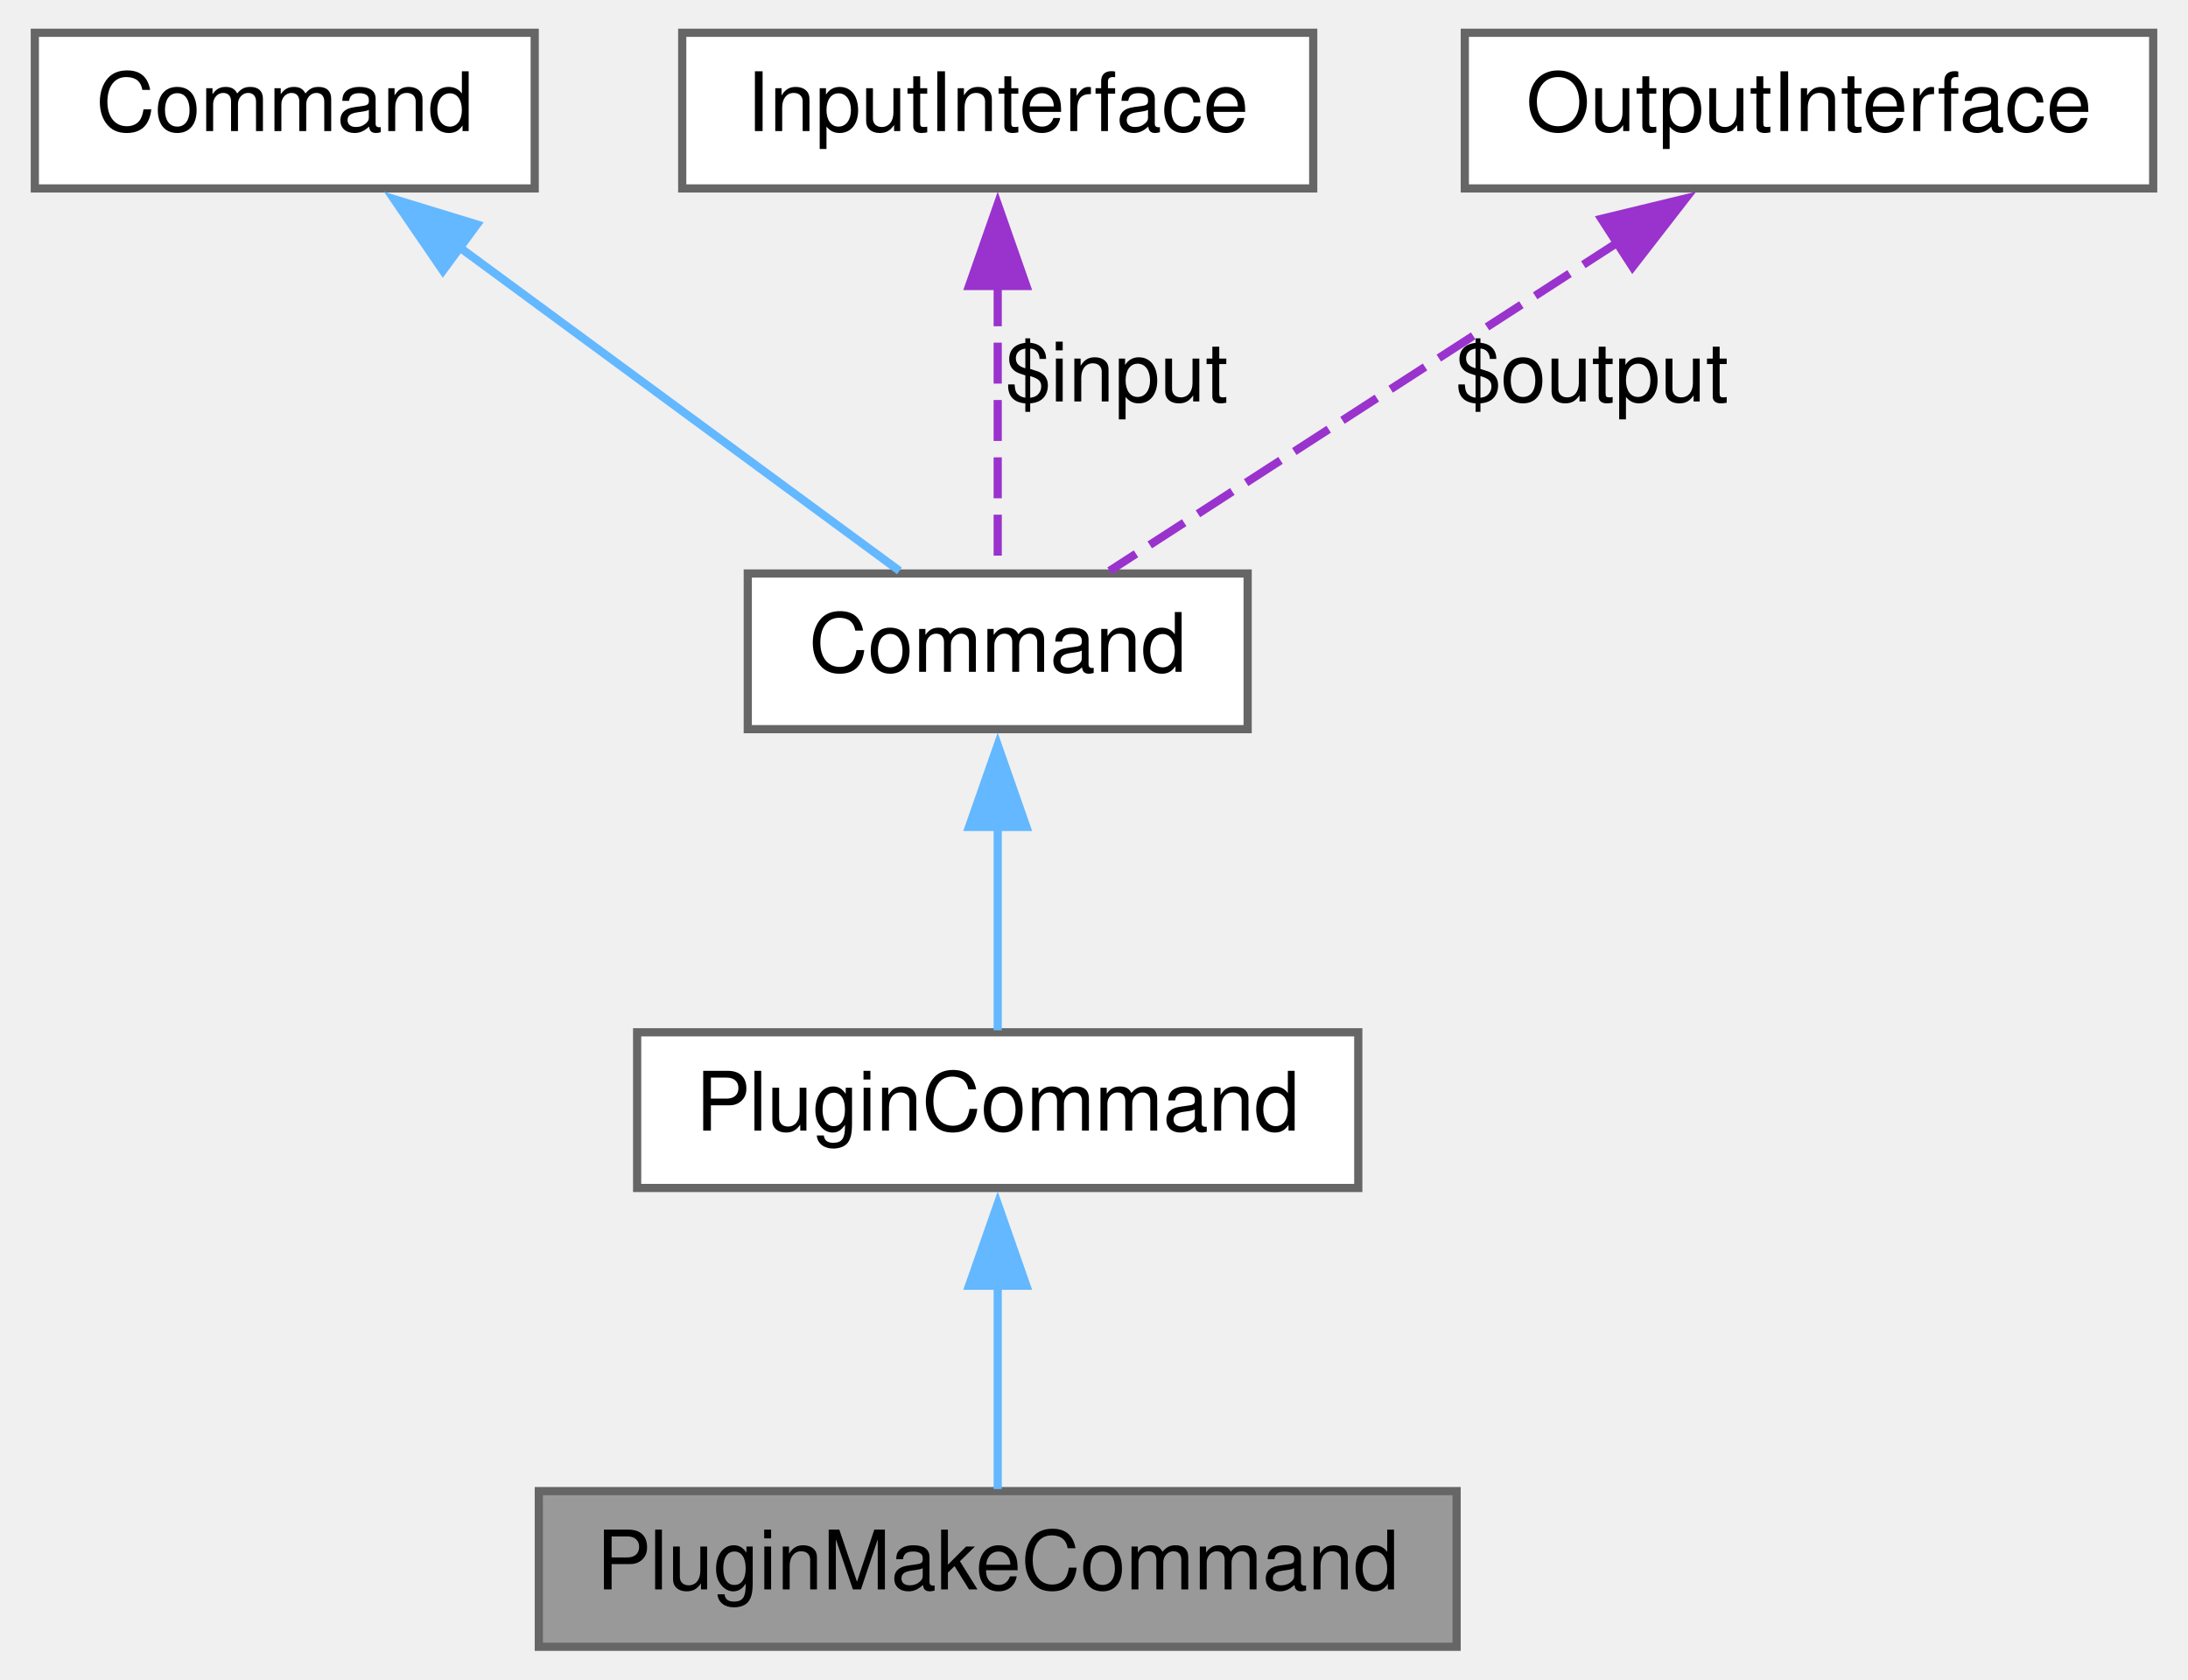
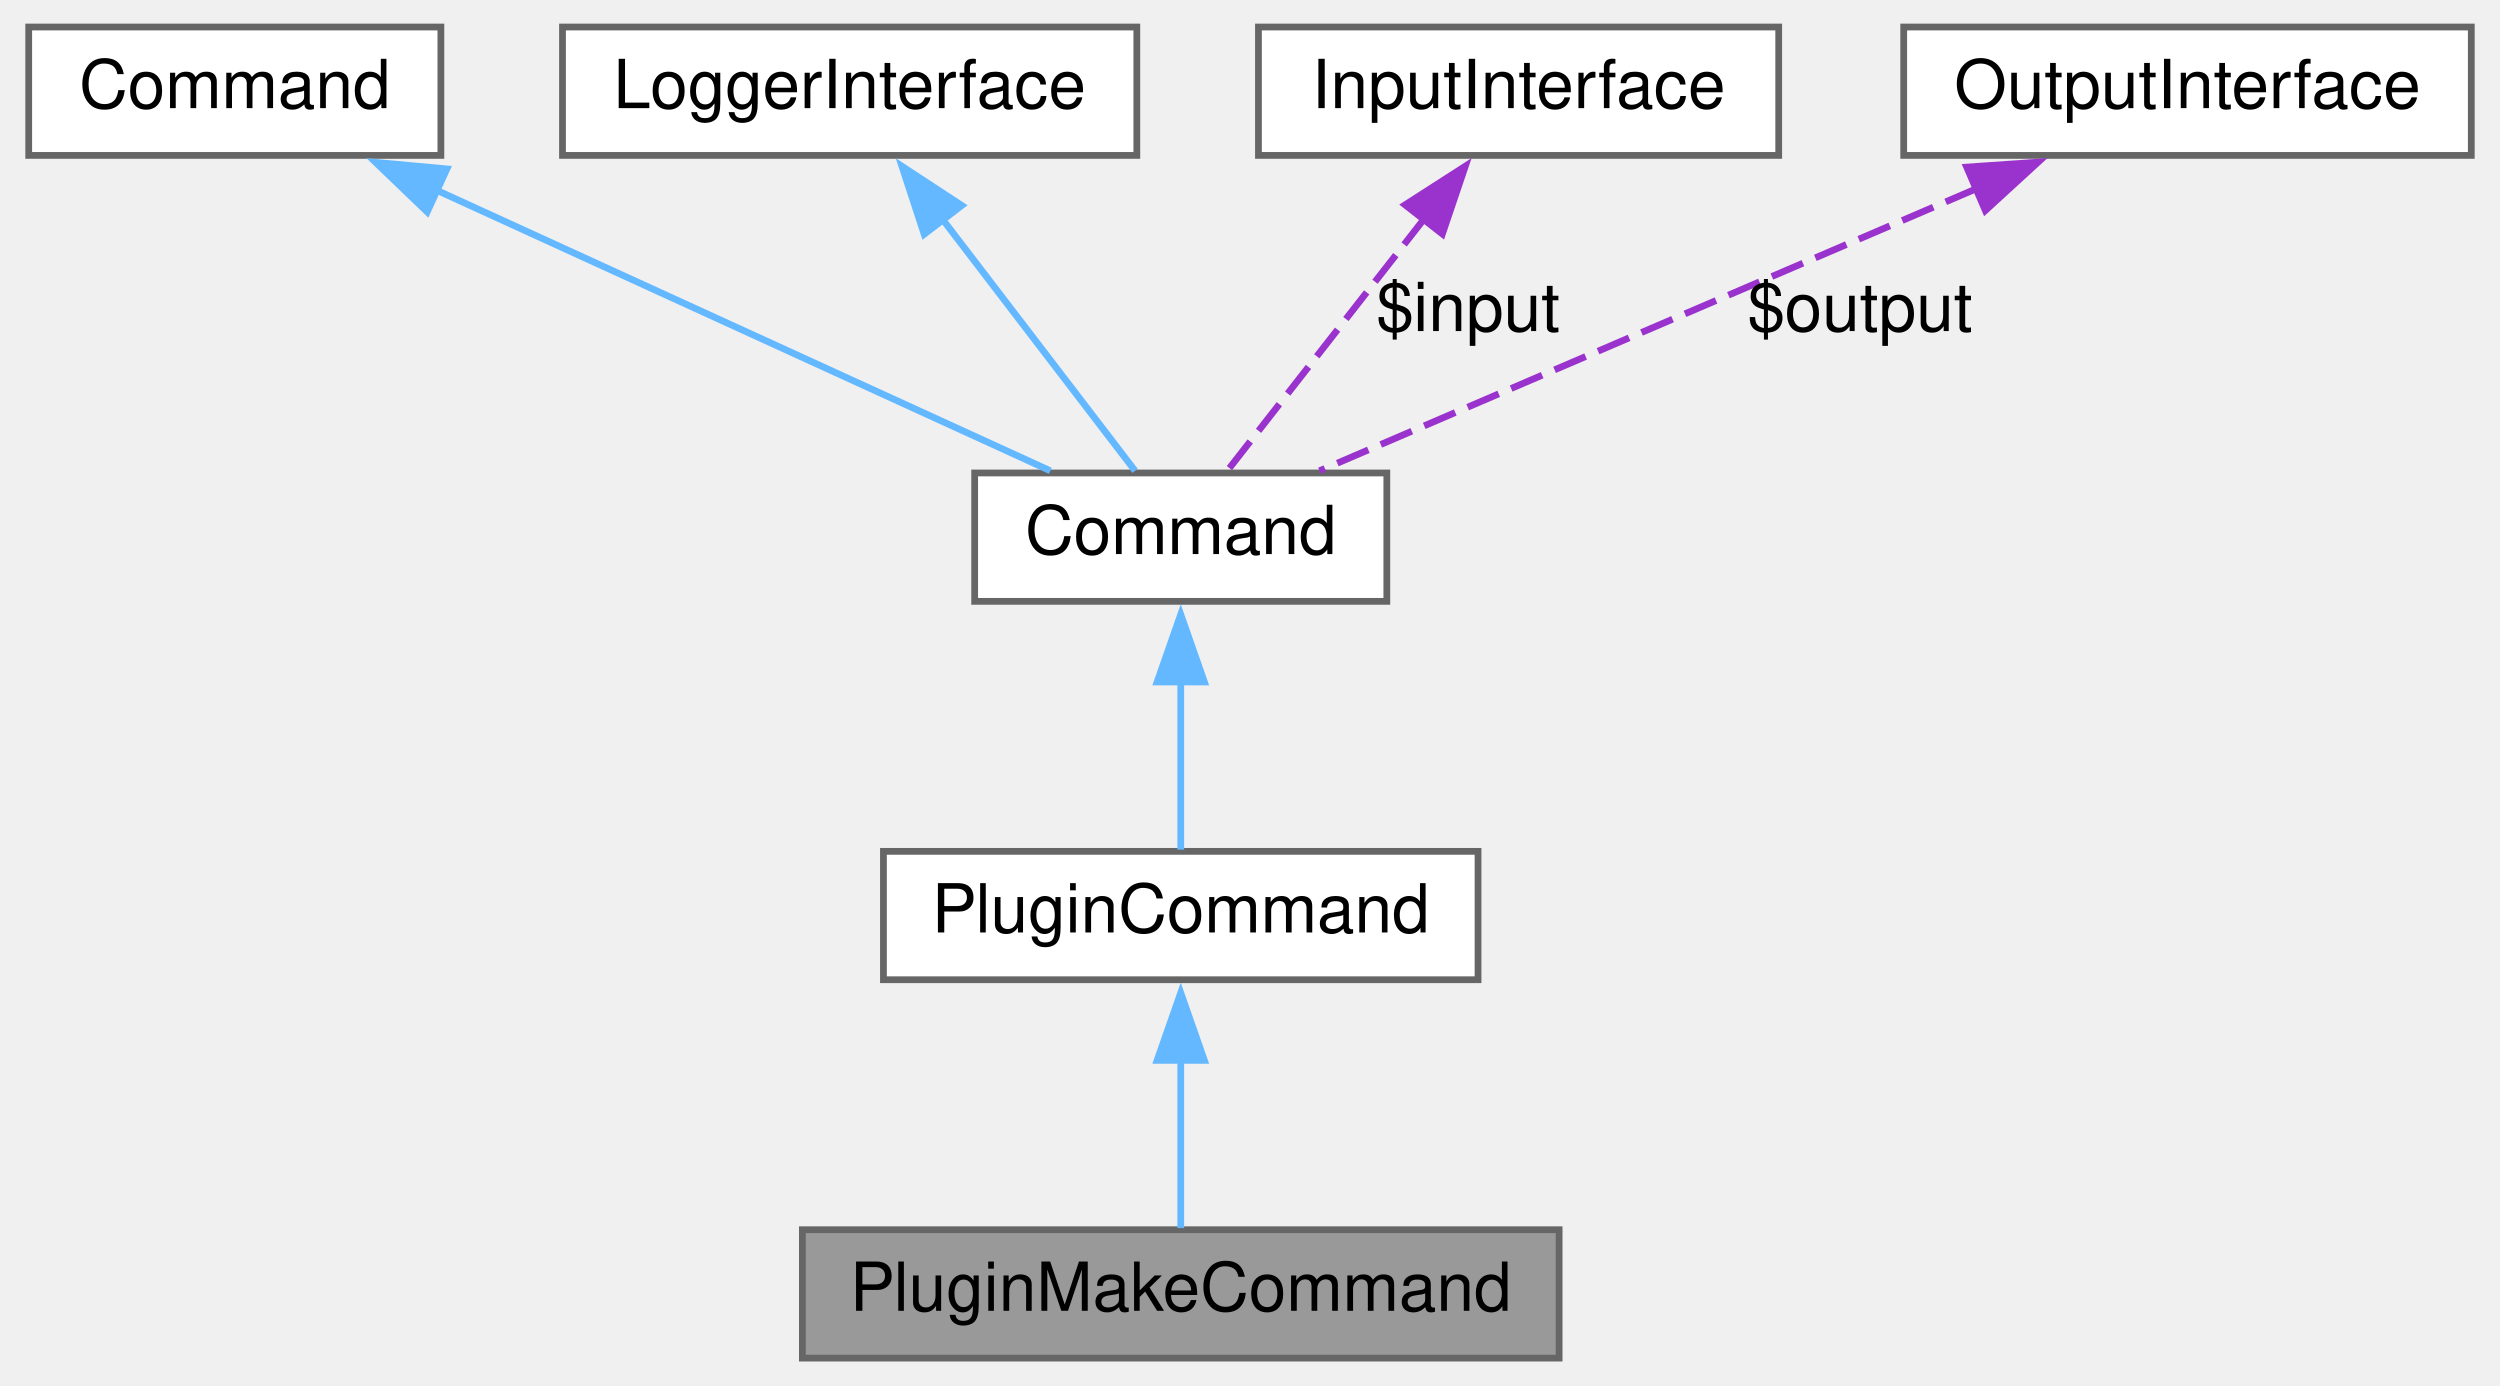
- <svg xmlns="http://www.w3.org/2000/svg" xmlns:xlink="http://www.w3.org/1999/xlink" width="267pt" height="205pt" viewBox="0.00 0.00 266.50 205.00">
+ <svg xmlns="http://www.w3.org/2000/svg" xmlns:xlink="http://www.w3.org/1999/xlink" width="370pt" height="205pt" viewBox="0.00 0.00 369.50 205.00">
  <g id="graph0" class="graph" transform="scale(1 1) rotate(0) translate(4 201)">
    <g id="node1" class="node">
      <g id="a_node1">
        <a xlink:title=" ">
-           <polygon fill="#999999" stroke="#666666" points="173.5,-19 61.5,-19 61.5,0 173.5,0 173.5,-19" />
-           <text text-anchor="middle" x="117.5" y="-7" font-family="Helvetica,sans-Serif" font-size="10.00">PluginMakeCommand</text>
+           <polygon fill="#999999" stroke="#666666" points="226.5,-19 114.5,-19 114.5,0 226.5,0 226.5,-19" />
+           <text text-anchor="middle" x="170.5" y="-7" font-family="Helvetica,sans-Serif" font-size="10.00">PluginMakeCommand</text>
        </a>
      </g>
    </g>
    <g id="node2" class="node">
      <g id="a_node2">
        <a xlink:href="class_z_m_1_1_command_1_1_plugin_1_1_plugin_command.html" target="_top" xlink:title=" ">
-           <polygon fill="white" stroke="#666666" points="161.5,-75 73.5,-75 73.5,-56 161.5,-56 161.5,-75" />
-           <text text-anchor="middle" x="117.5" y="-63" font-family="Helvetica,sans-Serif" font-size="10.00">PluginCommand</text>
+           <polygon fill="white" stroke="#666666" points="214.5,-75 126.5,-75 126.5,-56 214.5,-56 214.5,-75" />
+           <text text-anchor="middle" x="170.5" y="-63" font-family="Helvetica,sans-Serif" font-size="10.00">PluginCommand</text>
        </a>
      </g>
    </g>
    <g id="edge1" class="edge">
-       <path fill="none" stroke="#63b8ff" d="M117.5,-44.11C117.5,-35.52 117.5,-25.97 117.5,-19.25" />
-       <polygon fill="#63b8ff" stroke="#63b8ff" points="114,-44.07 117.5,-54.07 121,-44.07 114,-44.07" />
+       <path fill="none" stroke="#63b8ff" d="M170.5,-44.11C170.5,-35.52 170.5,-25.97 170.5,-19.25" />
+       <polygon fill="#63b8ff" stroke="#63b8ff" points="167,-44.07 170.5,-54.07 174,-44.07 167,-44.07" />
    </g>
    <g id="node3" class="node">
      <g id="a_node3">
        <a xlink:href="class_z_m_1_1_command_1_1_command.html" target="_top" xlink:title=" ">
-           <polygon fill="white" stroke="#666666" points="148,-131 87,-131 87,-112 148,-112 148,-131" />
-           <text text-anchor="middle" x="117.5" y="-119" font-family="Helvetica,sans-Serif" font-size="10.00">Command</text>
+           <polygon fill="white" stroke="#666666" points="201,-131 140,-131 140,-112 201,-112 201,-131" />
+           <text text-anchor="middle" x="170.5" y="-119" font-family="Helvetica,sans-Serif" font-size="10.00">Command</text>
        </a>
      </g>
    </g>
    <g id="edge2" class="edge">
-       <path fill="none" stroke="#63b8ff" d="M117.5,-100.11C117.5,-91.52 117.5,-81.97 117.5,-75.25" />
-       <polygon fill="#63b8ff" stroke="#63b8ff" points="114,-100.07 117.5,-110.07 121,-100.07 114,-100.07" />
+       <path fill="none" stroke="#63b8ff" d="M170.5,-100.11C170.5,-91.52 170.5,-81.97 170.5,-75.25" />
+       <polygon fill="#63b8ff" stroke="#63b8ff" points="167,-100.07 170.5,-110.07 174,-100.07 167,-100.07" />
    </g>
    <g id="node4" class="node">
      <g id="a_node4">
        <a xlink:title=" ">
          <polygon fill="white" stroke="#666666" points="61,-197 0,-197 0,-178 61,-178 61,-197" />
          <text text-anchor="middle" x="30.5" y="-185" font-family="Helvetica,sans-Serif" font-size="10.00">Command</text>
        </a>
      </g>
    </g>
    <g id="edge3" class="edge">
-       <path fill="none" stroke="#63b8ff" d="M51.72,-170.89C68.62,-158.46 91.66,-141.51 105.51,-131.32" />
-       <polygon fill="#63b8ff" stroke="#63b8ff" points="49.8,-167.96 43.82,-176.7 53.95,-173.6 49.8,-167.96" />
+       <path fill="none" stroke="#63b8ff" d="M60.17,-172.94C87.63,-160.38 127.66,-142.08 151.2,-131.32" />
+       <polygon fill="#63b8ff" stroke="#63b8ff" points="58.98,-169.63 51.34,-176.97 61.89,-176 58.98,-169.63" />
    </g>
    <g id="node5" class="node">
      <g id="a_node5">
        <a xlink:title=" ">
-           <polygon fill="white" stroke="#666666" points="156,-197 79,-197 79,-178 156,-178 156,-197" />
-           <text text-anchor="middle" x="117.5" y="-185" font-family="Helvetica,sans-Serif" font-size="10.00">InputInterface</text>
+           <polygon fill="white" stroke="#666666" points="164,-197 79,-197 79,-178 164,-178 164,-197" />
+           <text text-anchor="middle" x="121.5" y="-185" font-family="Helvetica,sans-Serif" font-size="10.00">LoggerInterface</text>
        </a>
      </g>
    </g>
    <g id="edge4" class="edge">
-       <path fill="none" stroke="#9a32cd" stroke-dasharray="5,2" d="M117.5,-166.18C117.5,-154.44 117.5,-140.27 117.5,-131.32" />
-       <polygon fill="#9a32cd" stroke="#9a32cd" points="114,-166.09 117.5,-176.09 121,-166.09 114,-166.09" />
-       <text text-anchor="middle" x="132" y="-152" font-family="Helvetica,sans-Serif" font-size="10.00"> $input</text>
+       <path fill="none" stroke="#63b8ff" d="M135.08,-168.76C144.41,-156.58 156.38,-140.94 163.74,-131.32" />
+       <polygon fill="#63b8ff" stroke="#63b8ff" points="132.53,-166.33 129.23,-176.4 138.09,-170.59 132.53,-166.33" />
    </g>
    <g id="node6" class="node">
      <g id="a_node6">
        <a xlink:title=" ">
-           <polygon fill="white" stroke="#666666" points="258.5,-197 174.5,-197 174.5,-178 258.5,-178 258.5,-197" />
-           <text text-anchor="middle" x="216.5" y="-185" font-family="Helvetica,sans-Serif" font-size="10.00">OutputInterface</text>
+           <polygon fill="white" stroke="#666666" points="259,-197 182,-197 182,-178 259,-178 259,-197" />
+           <text text-anchor="middle" x="220.5" y="-185" font-family="Helvetica,sans-Serif" font-size="10.00">InputInterface</text>
        </a>
      </g>
    </g>
    <g id="edge5" class="edge">
-       <path fill="none" stroke="#9a32cd" stroke-dasharray="5,2" d="M193.16,-171.41C173.86,-158.94 147.13,-141.65 131.15,-131.32" />
-       <polygon fill="#9a32cd" stroke="#9a32cd" points="191.17,-174.29 201.46,-176.78 194.97,-168.41 191.17,-174.29" />
-       <text text-anchor="middle" x="190" y="-152" font-family="Helvetica,sans-Serif" font-size="10.00"> $output</text>
+       <path fill="none" stroke="#9a32cd" stroke-dasharray="5,2" d="M206.64,-168.76C197.13,-156.58 184.91,-140.94 177.39,-131.32" />
+       <polygon fill="#9a32cd" stroke="#9a32cd" points="203.7,-170.68 212.62,-176.41 209.22,-166.37 203.7,-170.68" />
+       <text text-anchor="middle" x="213" y="-152" font-family="Helvetica,sans-Serif" font-size="10.00"> $input</text>
+     </g>
+     <g id="node7" class="node">
+       <g id="a_node7">
+         <a xlink:title=" ">
+           <polygon fill="white" stroke="#666666" points="361.5,-197 277.5,-197 277.5,-178 361.5,-178 361.5,-197" />
+           <text text-anchor="middle" x="319.5" y="-185" font-family="Helvetica,sans-Serif" font-size="10.00">OutputInterface</text>
+         </a>
+       </g>
+     </g>
+     <g id="edge6" class="edge">
+       <path fill="none" stroke="#9a32cd" stroke-dasharray="5,2" d="M288.31,-173.1C259.07,-160.54 216.2,-142.13 191.04,-131.32" />
+       <polygon fill="#9a32cd" stroke="#9a32cd" points="286.82,-176.27 297.39,-177 289.58,-169.84 286.82,-176.27" />
+       <text text-anchor="middle" x="271" y="-152" font-family="Helvetica,sans-Serif" font-size="10.00"> $output</text>
    </g>
  </g>
</svg>
